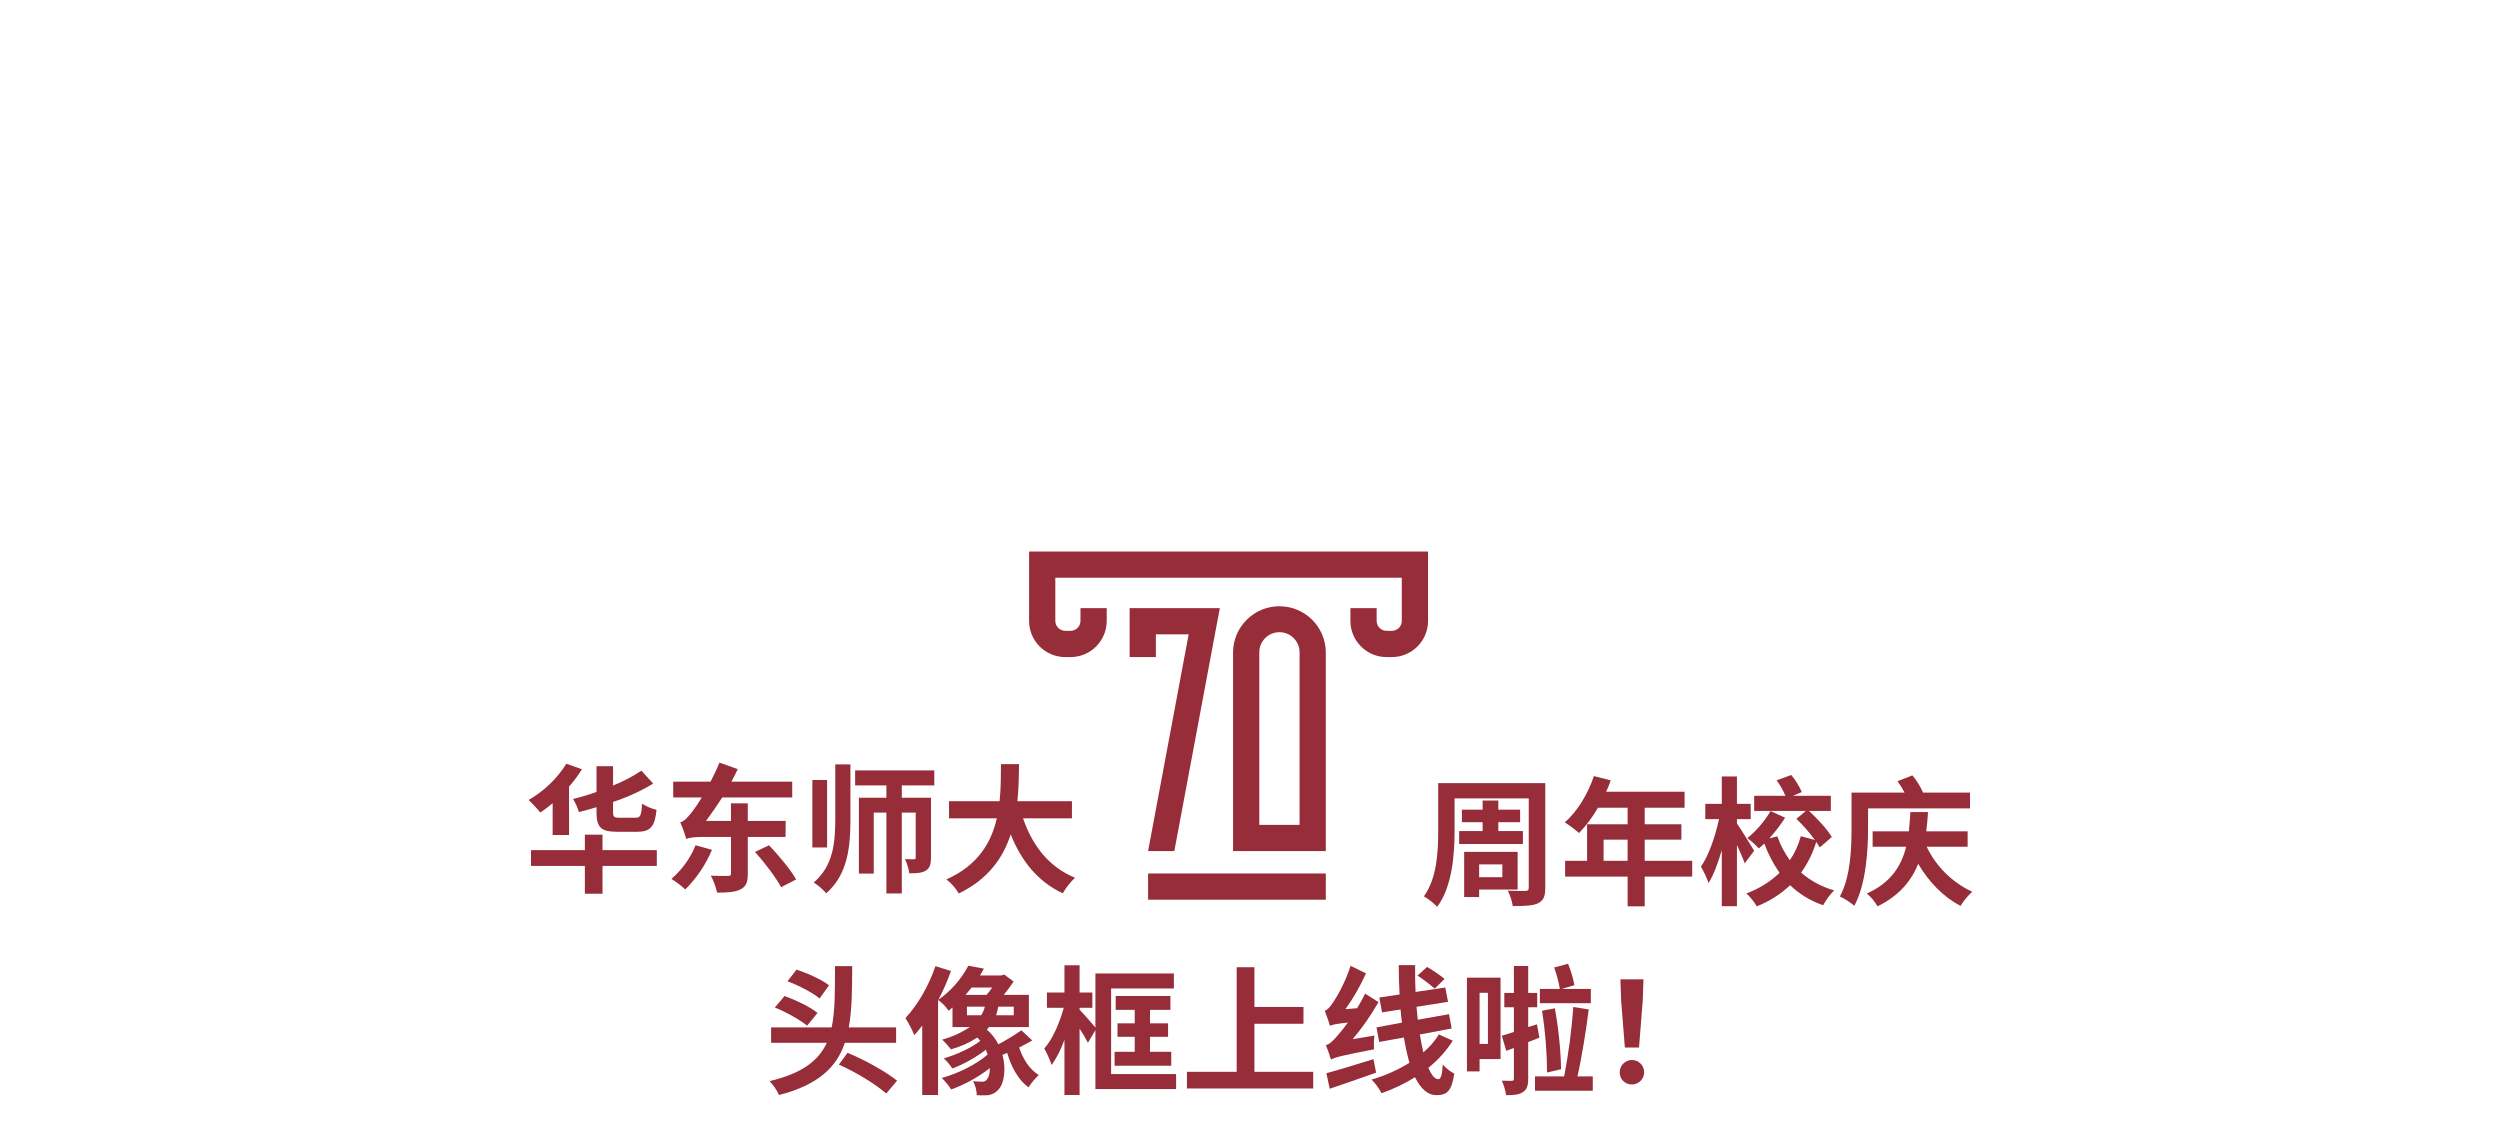
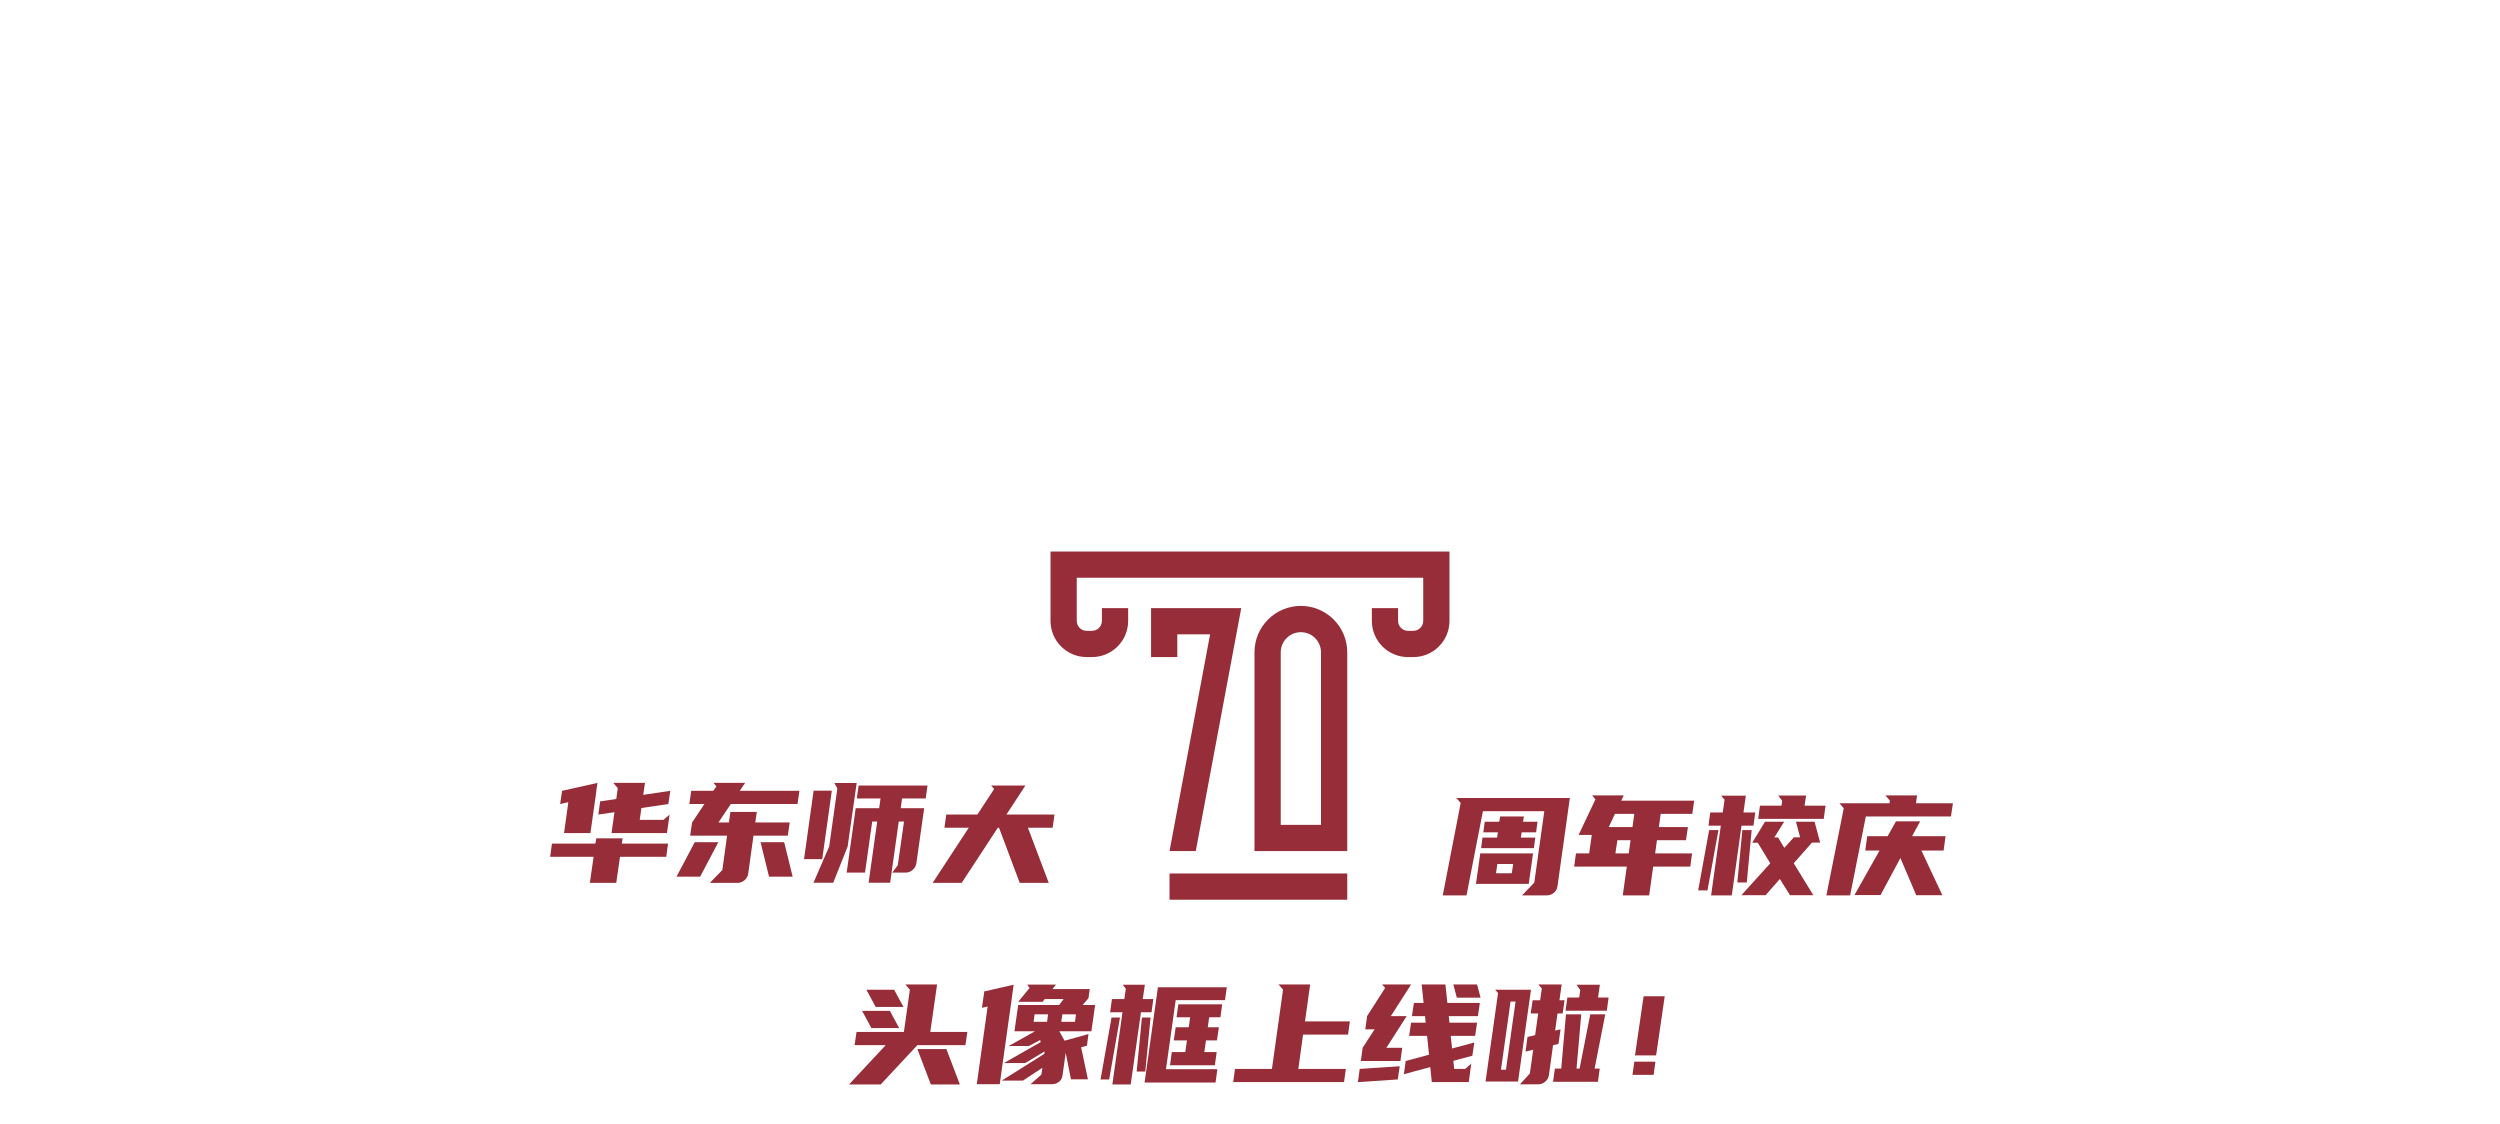
<svg xmlns="http://www.w3.org/2000/svg" viewBox="0 0 1080 485.255">
  <defs>
    <style>.a{fill:#962d38;}</style>
  </defs>
-   <rect class="a" x="495.975" y="377.344" width="76.775" height="11.333" />
-   <path class="a" d="M572.748,367.671V281.794a20.035,20.035,0,0,0-40.069,0v85.877ZM552.715,273.1h0a8.7,8.7,0,0,1,8.7,8.694v74.544h-17.4V281.794a8.7,8.7,0,0,1,8.7-8.694" />
-   <polygon class="a" points="488.004 262.713 488.004 262.713 488.004 283.856 499.342 283.856 499.342 274.045 513.501 274.045 495.975 367.671 507.311 367.671 526.959 262.713 488.004 262.713" />
-   <path class="a" d="M444.565,238.259v29.97A15.629,15.629,0,0,0,460.2,283.856h2.269A15.63,15.63,0,0,0,478.1,268.229v-5.515H466.767v5.515a4.3,4.3,0,0,1-4.3,4.294H460.2a4.3,4.3,0,0,1-4.3-4.294V249.591H605.576v18.638a4.3,4.3,0,0,1-4.3,4.294H599.01a4.3,4.3,0,0,1-4.3-4.294v-5.515H583.379v5.515a15.627,15.627,0,0,0,15.631,15.627h2.271a15.631,15.631,0,0,0,15.635-15.627v-29.97Z" />
-   <path class="a" d="M238.744,346.971a58.693,58.693,0,0,1-5.28,4.02c-1.08-1.26-3.66-4.08-5.1-5.4a46.917,46.917,0,0,0,16.32-15.659l6.719,2.4a59.3,59.3,0,0,1-5.579,7.5V360.71h-7.08Zm45,27.119H260.283v12h-7.62v-12H229.384v-6.84h23.279v-6.66h7.62v6.66h23.459ZM257.7,348.711c-2.58.78-5.1,1.5-7.62,2.1a23.528,23.528,0,0,0-2.52-5.64,103.371,103.371,0,0,0,10.14-3.06v-11.1h7.14v8.34a66.39,66.39,0,0,0,12.239-6.42l5.1,5.579a82.482,82.482,0,0,1-17.339,7.92v4.32c0,2.22.42,2.52,2.82,2.52h6.96c2.039,0,2.459-1.02,2.759-6.06a21.493,21.493,0,0,0,6.24,2.64c-.72,7.319-2.7,9.48-8.34,9.48h-8.639c-7.14,0-8.94-1.98-8.94-8.52Z" />
-   <path class="a" d="M307.563,367.13a53.187,53.187,0,0,1-11.519,17.1,42.585,42.585,0,0,0-6-4.559,37.791,37.791,0,0,0,10.44-14.52Zm15.48-5.58v15.9c0,3.659-.72,5.579-3.18,6.779-2.34,1.2-5.76,1.38-10.08,1.38a29.231,29.231,0,0,0-2.7-7.319c3.12.12,6.36.18,7.38.12,1.02,0,1.32-.24,1.32-1.14V361.55h-12.3c-3.239,0-6.419.36-7.019.96a54.112,54.112,0,0,0-2.58-7.26c1.74-.479,3-1.919,4.98-4.379a66.289,66.289,0,0,0,4.32-6.36h-12.36v-6.84h16.139c1.38-2.64,2.7-5.4,3.84-8.219l7.92,2.819c-.9,1.86-1.8,3.6-2.76,5.4h26.279v6.84H312c-2.339,3.66-4.739,7.08-7.02,10.14h10.8v-7.62h7.26v7.62h16.379l-.06,6.9Zm9.18,3.6c4.2,4.44,9.359,10.56,11.7,14.76l-6.48,3.36c-2.16-4.081-7.08-10.56-11.279-15.24Z" />
-   <path class="a" d="M357.3,366.11h-6.36V336.951h6.36Zm3.54-35.879h6.539v23.76c0,11.939-1.139,23.7-10.439,31.918a27.122,27.122,0,0,0-5.4-4.68c8.34-7.139,9.3-16.979,9.3-27.3Zm28.739,9.061v5.339h12.6V370.55c0,2.82-.48,4.5-2.28,5.58-1.68,1.02-3.96,1.14-7.08,1.14a21.823,21.823,0,0,0-1.86-6.12c1.621.06,3.3.06,3.84.06.6,0,.781-.18.781-.84V351.051h-6v34.918h-6.66V351.051h-5.46V377.39h-6.42V344.631h11.88v-5.339h-13.5v-6.48h34.2v6.48Z" />
-   <path class="a" d="M441.963,353.511c3.96,11.7,11.22,21.119,22.439,25.678a28.735,28.735,0,0,0-5.28,6.72c-10.859-5.1-17.819-13.859-22.5-25.438-3.24,10.019-9.72,19.379-22.439,25.5a21.136,21.136,0,0,0-5.34-6.059c13.739-6.12,19.439-16.08,21.78-26.4h-20.64v-7.38h21.839c.6-5.64.54-11.1.6-16.019h7.8c-.06,4.919-.12,10.439-.72,16.019h23.579v7.38Z" />
-   <path class="a" d="M667.554,383.56c0,3.719-.781,5.459-3.12,6.659-2.281,1.08-5.76,1.2-10.92,1.2a22.768,22.768,0,0,0-2.16-6.66c3.06.18,6.6.12,7.62.12s1.44-.359,1.44-1.379V344.921H628.375v14.16c0,9.839-.96,23.939-7.5,32.638a27.587,27.587,0,0,0-5.76-4.5c5.7-7.86,6.18-19.379,6.18-28.138v-20.76h46.259Zm-27.06-24.539v-3.84h-8.939v-5.4h8.939v-3.96h6.78v3.96h9.42v5.4h-9.42v3.84h10.62V364.6H630.355v-5.579Zm-1.5,25.258v3.24h-6.479v-19.5h23.1v16.259Zm0-10.859v5.519h10.021V373.42Z" />
-   <path class="a" d="M731.033,378.7H710.514v12.839h-7.379V378.7h-27v-6.84h9.479V356.081h17.52v-7.14H690.3a53.92,53.92,0,0,1-8.159,10.919,55.228,55.228,0,0,0-6.181-4.619c5.4-4.56,10.021-12.24,12.6-19.98l7.259,1.86a38.3,38.3,0,0,1-1.979,4.92h33.9v6.9H710.514v7.14h15.84v6.659h-15.84v9.12h20.519Zm-27.9-6.84v-9.12h-10.38v9.12Z" />
-   <path class="a" d="M753.715,372.94c-.72-2.04-2.04-5.04-3.36-7.92v26.459h-6.54V367.24c-1.62,5.58-3.54,10.739-5.7,14.219a44.519,44.519,0,0,0-3.3-7.079c3.361-4.74,6.241-13.26,7.8-20.52h-5.939v-6.6h7.139v-11.82h6.54v11.82h5.94v6.6h-5.94v1.92c1.56,2.04,6.36,10.02,7.44,11.76Zm32.4-6.84a21.931,21.931,0,0,0-1.5-2.4,44.824,44.824,0,0,1-6.539,13.259,36.775,36.775,0,0,0,14.28,7.68,27.8,27.8,0,0,0-4.741,6.42,38.3,38.3,0,0,1-14.279-8.64,45.452,45.452,0,0,1-14.4,9.12,25.17,25.17,0,0,0-4.5-5.58,41.517,41.517,0,0,0,14.339-8.879,56.166,56.166,0,0,1-6.6-12.66c-.78.78-1.62,1.44-2.4,2.1a32.176,32.176,0,0,0-4.92-4.44,44.348,44.348,0,0,0,10.02-11.7l6.3,2.88a69.279,69.279,0,0,1-6.84,8.939l3.48-.9a40.179,40.179,0,0,0,5.4,10.32,33.459,33.459,0,0,0,4.74-10.38l6.06,1.62a67.3,67.3,0,0,0-7.98-9.119l4.079-3.42H757.8v-6.54h13.5a33.785,33.785,0,0,0-3.779-6.66l6.3-2.34a31.233,31.233,0,0,1,4.56,7.38l-3.78,1.62h16.319v6.54h-9.419c3.659,3.42,7.919,7.979,9.839,11.279Z" />
-   <path class="a" d="M807,357.7c0,9.6-.84,24.239-5.939,33.6a28.407,28.407,0,0,0-6.241-4.02c4.68-8.519,5.04-20.939,5.04-29.579V342.4h22.919a35.889,35.889,0,0,0-3.059-4.92l6.42-2.52a29.878,29.878,0,0,1,4.619,7.44h20.279v6.84H807Zm25.319,8.1a41.016,41.016,0,0,0,19.679,19.439,27.154,27.154,0,0,0-5.04,6.12c-7.559-3.96-13.679-10.38-18.3-18.179-2.939,7.259-8.1,13.739-17.579,18.359a18.148,18.148,0,0,0-4.62-5.519c10.619-4.8,15.06-12.24,16.98-20.22h-14.46v-6.659h15.66c.3-2.88.479-5.641.659-8.34h7.62c-.18,2.76-.42,5.519-.78,8.34h17.88V365.8Z" />
-   <path class="a" d="M364.979,450.486c-3.541,10.5-11.4,18.179-28.439,22.559a22.632,22.632,0,0,0-4.08-6c14.159-3.359,21.179-8.879,24.719-16.559H333.12v-6.66h26.159c1.56-7.26,1.38-16.019,1.44-26.459h7.439c-.059,9.96-.059,18.779-1.5,26.459h20.459v6.66Zm-16.32-7.38c-2.88-2.46-9-5.879-13.919-7.859l4.2-4.98c4.8,1.74,11.1,4.74,14.22,7.319Zm5.4-11.759c-2.82-2.4-9-5.64-13.859-7.44l3.9-5.04c4.739,1.56,10.979,4.38,14.039,6.78Zm12.06,23.459c8.1,3.36,16.739,8.279,21.419,12.059l-4.68,5.52c-4.56-3.96-12.66-9-20.46-12.479Z" />
-   <path class="a" d="M445.918,449.466c-1.8,1.08-3.78,2.1-5.64,3.06,1.62,4.98,4.56,9.539,8.46,11.879a29.572,29.572,0,0,0-4.44,5.34c-4.32-3.18-7.38-8.64-9.18-14.879-.72.3-1.38.6-2.04.84,1.62,6.18.72,12.3-1.62,14.819a7.072,7.072,0,0,1-5.879,2.64,24.3,24.3,0,0,1-3.6-.06,13.908,13.908,0,0,0-1.62-6.06,32.156,32.156,0,0,0,3.72.24,2.336,2.336,0,0,0,2.46-1.26c.659-.779,1.08-2.46,1.08-4.619a60.98,60.98,0,0,1-16.68,9.239,35.2,35.2,0,0,0-4.08-4.979c7.08-1.92,15.24-6,19.8-10.14a20.538,20.538,0,0,0-.781-2.04,57.4,57.4,0,0,1-14.459,8.1,23.6,23.6,0,0,0-3.72-4.379c5.4-1.5,12.12-4.62,15.78-7.56a15.44,15.44,0,0,0-1.26-1.44,39.832,39.832,0,0,1-11.4,5.1,39.1,39.1,0,0,0-3.78-4.2,40.236,40.236,0,0,0,11.88-5.4h-7.44v-8.459c-.54.48-1.14.9-1.68,1.379a18.32,18.32,0,0,0-4.5-4.619l-.06.18v40.858H398.4v-30a50.086,50.086,0,0,1-3.419,4.14,48.17,48.17,0,0,0-3.84-7.379c5.16-5.46,10.139-13.98,12.96-22.44l6.719,2.1a94.873,94.873,0,0,1-5.46,12.48,42.263,42.263,0,0,0,12.96-14.759l6.72,1.259c-.54.96-1.081,1.98-1.681,2.94h9.18l1.32-.36,4.02,3a61.831,61.831,0,0,1-4.26,5.76h10.86v13.919h-17.22c-.3.36-.6.72-.96,1.08a19.986,19.986,0,0,1,4.98,6.36,96.7,96.7,0,0,0,9.96-6.06Zm-26.159-22.859c-.84,1.08-1.74,2.16-2.64,3.18h9.06a34.377,34.377,0,0,0,2.46-3.18Zm-2.04,12h6.12a11.471,11.471,0,0,0,1.619-3.719h-7.739Zm20.219-3.719h-6.72a19.582,19.582,0,0,1-.9,3.719h7.62Z" />
-   <path class="a" d="M508.078,463.985v6.48H473.219V445.026l-3.24,5.46a58.249,58.249,0,0,0-3.6-6.12v28.679H459.84V449.166a46.194,46.194,0,0,1-5.52,10.919,47.2,47.2,0,0,0-3.18-7.139c3.48-3.84,6.66-11.1,8.4-17.579h-7.26v-6.6h7.56v-11.76h6.539v11.76h5.52v6.6h-5.52v.84c1.68,1.68,5.34,5.879,6.84,7.679V420.547h33.9v6.48H480v36.958Zm-17.88-9.6v-6.48h-7.439v-5.82H490.2v-5.819h-8.219v-6h23.639v6H496.8v5.819h7.8v5.82h-7.8v6.48h9.18v6H481.5v-6Z" />
-   <path class="a" d="M567.3,463.025v7.2H512.76v-7.2h21.479V417.847h7.68v17.16H563.1v7.26H541.919v20.758Z" />
-   <path class="a" d="M593.759,447.366a33.729,33.729,0,0,0-.18,5.94c-14.64,2.82-17.039,3.54-18.6,4.44a56.961,56.961,0,0,0-2.219-6.24c1.559-.36,2.94-1.68,4.8-3.84a66.349,66.349,0,0,0,4.74-5.939c-5.34.6-6.78.96-7.74,1.44-.36-1.321-1.5-4.681-2.28-6.541,1.26-.359,2.28-1.619,3.6-3.539a66.007,66.007,0,0,0,7.559-15.839l6.661,3.239a87.8,87.8,0,0,1-8.88,15.48l5.04-.42a64.236,64.236,0,0,0,3.479-6.3l5.76,3.66a104.6,104.6,0,0,1-11.159,16.019Zm.72,16.02c-6.9,2.4-14.219,5.039-20.04,6.959L573,463.625c5.04-1.319,12.839-3.779,20.339-6.059Zm33.119-13.8a47.832,47.832,0,0,1-10.56,11.7c1.32,3.06,2.76,4.92,4.26,4.92,1.14,0,1.68-1.56,1.98-6.36a16.464,16.464,0,0,0,4.98,3.96c-1.14,7.379-3,9.3-7.74,9.3-3.9,0-6.839-2.94-9.24-7.74a72.852,72.852,0,0,1-14.459,6.9,23.825,23.825,0,0,0-4.32-5.88,66,66,0,0,0,16.379-7.26,110.905,110.905,0,0,1-2.4-10.919l-10.68,1.92-1.14-6.3,10.98-2.04c-.241-1.86-.42-3.78-.6-5.7l-7.979,1.261-1.2-6.42,8.759-1.32c-.239-4.2-.359-8.46-.359-12.66h7.079c-.06,3.9,0,7.8.181,11.58l12.838-1.92,1.2,6.18-13.62,2.16q.27,2.88.541,5.579l13.5-2.4,1.14,6.18-13.74,2.58c.48,2.76.96,5.4,1.5,7.74a32.654,32.654,0,0,0,6.72-7.74Zm-7.8-22.5a74.941,74.941,0,0,0-7.44-5.64l4.14-3.719a61.237,61.237,0,0,1,7.56,5.159Z" />
-   <path class="a" d="M648.239,457.506H639.18v5.34h-5.46v-40.5h14.519Zm-9.059-28.619v22.079h3.6V428.887Zm25.858,19.379c-1.619.6-3.239,1.26-4.859,1.92v15.779c0,3-.54,4.74-2.281,5.82-1.559,1.08-3.9,1.38-7.258,1.32a23.1,23.1,0,0,0-1.861-6.24c1.92.06,3.72.06,4.38.06.6-.06.84-.239.84-.96V452.706l-3.3,1.26-1.92-6.54c1.5-.42,3.241-1.02,5.22-1.62v-10.68h-4.14v-6.179H654V417.308h6.18v11.639h3.9v6.179h-3.9v8.58l3.78-1.2Zm23.039,16.739v6.18H663.118v-6.18h12.6a258.638,258.638,0,0,0,3.96-30l6.66,1.079c-1.2,9.48-3.06,20.82-4.86,28.919Zm-.84-31.618H665.219v-6.18h8.639a52.963,52.963,0,0,0-2.46-9.24l6-1.619a49.419,49.419,0,0,1,2.76,9.239l-5.46,1.62h12.539Zm-18.9,29.939a180.1,180.1,0,0,0-2.16-26.7l5.519-1.02a167.517,167.517,0,0,1,2.7,26.28Z" />
-   <path class="a" d="M699.72,463.206A5.28,5.28,0,1,1,705,468.485,5.12,5.12,0,0,1,699.72,463.206Zm.6-31.2-.3-8.94h9.959l-.3,8.94-1.619,20.519h-6.121Z" />
+   <rect class="a" x="505.235" y="377.344" width="76.775" height="11.333" />
+   <path class="a" d="M582.008,367.671V281.794a20.035,20.035,0,0,0-40.07,0v85.877ZM561.974,273.1h0a8.7,8.7,0,0,1,8.7,8.694v74.544h-17.4V281.794a8.7,8.7,0,0,1,8.7-8.694" />
+   <polygon class="a" points="497.263 262.713 497.263 262.713 497.263 283.856 508.601 283.856 508.601 274.045 522.761 274.045 505.235 367.671 516.571 367.671 536.219 262.713 497.263 262.713" />
+   <path class="a" d="M453.824,238.259v29.97a15.63,15.63,0,0,0,15.634,15.627h2.269a15.63,15.63,0,0,0,15.637-15.627v-5.515H476.027v5.515a4.3,4.3,0,0,1-4.3,4.294h-2.269a4.3,4.3,0,0,1-4.3-4.294V249.591H614.836v18.638a4.3,4.3,0,0,1-4.295,4.294h-2.272a4.3,4.3,0,0,1-4.3-4.294v-5.515H592.638v5.515a15.628,15.628,0,0,0,15.631,15.627h2.272a15.631,15.631,0,0,0,15.635-15.627v-29.97Z" />
+   <path class="a" d="M257.225,364.43l.359-2.281h11.4l-.359,2.281H288.6l-.78,5.7h-19.98l-1.619,11.281h-11.4l1.62-11.281H237.665l.779-5.7Zm.359-22.8h.061l-2.581,18.241h-11.4l1.859-13.32-3.54.78.84-5.7,15.3-3.42Zm31.141,5.7-11.641,1.74-.72,5.1h10.261l2.64-2.279-1.14,7.98h-23.94l1.259-9-6.96,1.02.781-5.7,6.96-1.02.659-4.679-1.92-2.281h13.681l-.781,5.161,11.7-1.741Z" />
+   <path class="a" d="M302.464,378.709h-10.2l7.86-14.879h10.2Zm-3.48-23.4,5.34-7.98h-6.54l.84-5.7h9.54l1.32-1.92-1.26-1.5H321.9l-2.34,3.42h25.8l-.84,5.7h-28.8l-5.34,7.98h4.5l.66-4.56h11.4l-.66,4.56h14.88l-.84,5.7H325.5l-2.28,16.44a4.725,4.725,0,0,1-4.68,3.96h-11.88l5.4-5.58,2.04-14.82h-15.96Zm43.44,23.4h-10.2l-3.66-14.879h10.2Z" />
+   <path class="a" d="M351.484,341.57h7.86l-4.14,29.579h-7.86Zm14.7,24.119-6.241,15.661h-8.52l6.78-15.661,3.54-25.079-1.26-2.34h9.6Zm34.5-26.339-.781,5.58H389.7l-.6,4.2h10.14l-3.36,23.761a4.645,4.645,0,0,1-1.59,2.88,4.443,4.443,0,0,1-3.03,1.2h-5.82l2.4-3.18,2.7-18.9h-2.28l-3.72,26.46h-9.3l3.72-26.46H376.8l-3.119,22.08h-7.921l3.9-27.841H379.8l.6-4.2H370.145l.779-5.58Z" />
+   <path class="a" d="M442.984,339.35l-8.22,12.54h20.76l-.78,5.7h-10.68l9,23.82h-12.54l-8.94-23.82h-.54l-15.6,23.82H402.9l15.6-23.82H408l.78-5.7h13.44l7.26-11.04-1.32-1.5Z" />
+   <path class="a" d="M678.175,344.739l-5.34,38.1a4.379,4.379,0,0,1-1.56,2.85,4.613,4.613,0,0,1-3.06,1.11h-10.68l5.28-5.52,4.321-30.84H640.615l-7.08,36.36h-10.26l7.741-39.9-1.861-2.16Zm-15.9,23.94-1.86,13.14h-22.8l1.861-13.14Zm-15.54-6.84.361-2.28h-6.3l.6-4.559h6.3l.361-2.281h10.259l-.36,2.281h6.24l-.6,4.559h-6.241l-.36,2.28h6.24l-.6,4.56h-22.8l.6-4.56Zm6.361,15.42.6-4.02h-6.84l-.6,4.02Z" />
+   <path class="a" d="M686.516,368.679l1.139-7.98h-5.7l7.261-15.36-1.441-1.74h13.68l-1.08,2.28h31.5l-.779,5.7H717.415l-.779,5.7h12.54l-.84,5.7H715.8l-.78,5.7h15.96l-.781,5.7H714.176l-1.74,12.42h-11.4l1.74-12.42h-22.74l.78-5.7Zm8.46-11.4h10.259l.781-5.7h-8.34Zm2.879,11.4h5.76l.781-5.7h-5.7Z" />
+   <path class="a" d="M733.614,384.639l4.74-26.04h4.021l-4.74,26.04Zm9.781-27.96h-5.34l.78-5.7h5.4l.781-5.52-1.5-1.74h10.679l-1.019,7.26h5.1l-.779,5.7h-5.16l-4.2,30.12h-8.941Zm7.14,24.54,2.159-22.62h4.021l-2.1,22.62ZM762.475,355h8.28l-4.26,6.779h1.619l2.7,4.5,4.141-4.56h2.7l-1.8-6.719H783.9l2.4,9h-3.54l-7.86,8.939,8.459,13.8h-10.08l-4.379-7.02-6.18,7.02H752.274l12.481-13.8-5.4-8.88h-2.4Zm7.139-6.961.3-2.1-1.74-2.28h12.059l-.66,4.38h9.061l-.781,5.7H759.535l.779-5.7Z" />
+   <path class="a" d="M816.235,347.019l.18-1.14-1.92-2.28h13.68l-.48,3.42h15.96l-.841,5.7H806.035l-6.78,34.08H789l7.5-37.62-1.86-2.16Zm-4.26,20.4H805.8l.84-6.18h8.82l3.6-6.42H829.5l-3.48,6.42h14.46l-.84,6.18h-9.6l9.06,19.32H827.814l-6.839-16.08-8.58,16.02h-11.28Z" />
+   <path class="a" d="M390.481,445.805l2.58-18.24-1.92-2.28h13.68l-2.94,20.52H417.9l-.84,5.7H396.3l-15.84,16.98h-13.68l15.84-16.98h-13.44l.84-5.7Zm-6.06-9.119,4.02,7.439h-12l-4.02-7.439Zm1.86-9.121,4.02,7.44h-12l-4.02-7.44Zm28.38,40.92h-12.54l-5.82-15.3h12.54Z" />
+   <path class="a" d="M436.92,432.485l-5.04,35.88h-9.9l4.681-33.54-2.461.54,1.02-7.08,12.66-2.88Zm2.94,1.681h17.7l1.919-2.581h-8.16l-.9,1.2H439.86l4.92-6-1.02-1.44h12.421l-1.5,1.92H470.76l-.54,3.96-2.52,2.941h5.4l-1.621,11.339H457.621l2.279,4.08,10.32-2.88-.659,5.04-2.52.66,2.939,13.86h-7.319l-2.281-11.46L459,464.646a4.037,4.037,0,0,1-1.53,2.7,4.741,4.741,0,0,1-3.03,1.02H445.2l4.68-4.14.42-2.94-8.34,5.52h-9.18l18.241-11.46.12.06.119-1.2-8.4,5.04h-9.179l15.9-9.059-.241-.9-4.86,2.58h-8.7l11.341-6.36H438.24Zm6.661,7.259h5.819l.42-3.239h-5.82Zm18.3-3.239h-5.88l-.48,3.239h5.94Z" />
+   <path class="a" d="M475.44,466.325l4.741-26.76h3.66l-4.68,26.76Zm9.48-29.04h-5.339l.78-5.7h5.34l.66-4.439-1.32-1.741h9.54l-.9,6.18h4.56l-.781,5.7H492.9l-4.44,31.2h-7.919Zm6.121,25.62,2.28-23.34h3.72l-2.28,23.34Zm16.859-30.84-4.2,29.82h22.2l-.779,5.761H494.46l5.761-41.161H529.98l-.779,5.58Zm5.641,11.7.6-4.32h-5.88l.78-5.58H528l-.779,5.58h-4.86l-.6,4.32h4.8l-.84,5.7H520.98l-.719,5.04h5.34l-.78,5.7H505.44l.781-5.7h5.82l.72-5.04h-5.7l.839-5.7Z" />
+   <path class="a" d="M549.48,461.765l4.8-34.26-1.979-2.22H565.98l-2.219,15.96h19.38l-.781,5.7H562.921l-2.04,14.82H581.4l-.779,5.7H532.74l.781-5.7Z" />
+   <path class="a" d="M603.841,466.325l-17.22,1.14.78-5.7,17.28-1.14Zm-13.26-27.36,7.8-12.18-1.32-1.5H609.6l-8.76,13.68h6.84l-8.76,13.681h6.84l-.78,5.7h-17.1l.78-5.7,5.16-7.98H589.8Zm45.48,17.1-8.22,2.22.36,3.48H633l2.58-2.28-1.08,7.98h-15.96l-.66-6.48-11.4,3.06.78-5.7,10.08-2.7-.84-8.161h-7.74l.84-5.7h6.3l-.3-2.82h-5.64l.84-5.7H615l-.84-7.98h10.26l.84,7.98H639.3l-.84,5.7h-12.6l.3,2.82H638.1l-.84,5.7H626.7l.6,5.46,9.6-2.58Zm2.04-30.78,1.5,5.7h-10.26l-1.5-5.7Z" />
+   <path class="a" d="M661.38,427.565l-5.58,39.66H641.76l5.4-38.22-1.26-1.44Zm-10.8,34.56,4.141-29.459h-2.16l-4.141,29.459Zm10.32,1.62,1.44-10.26-3.3.78.84-6.3,3.3-.779,1.319-9.361h-3.24l.841-5.7h3.239l.721-5.1-1.5-1.74h10.08l-.96,6.84H675.9l-.839,5.7H672.84l-1.02,7.38,2.34-.539-.9,6.3-2.34.54-1.8,13.02a4.461,4.461,0,0,1-1.649,2.82,4.732,4.732,0,0,1-3.031,1.08h-7.8Zm27.96-2.1h2.22l-.78,5.7H670.92l.78-5.7h2.76l2.04-23.46h6.6l-2.04,23.46h1.319l4.62-23.46h6.48Zm-6.66-30.721.481-3.18-1.62-2.34h10.08l-.781,5.52h4.56l-.779,5.7H676.32l.781-5.7Z" />
+   <path class="a" d="M714.36,464.345h-9.12l.781-5.7h9.12Zm1.08-8.4h-9.12l3.72-25.56h9.12Z" />
</svg>
